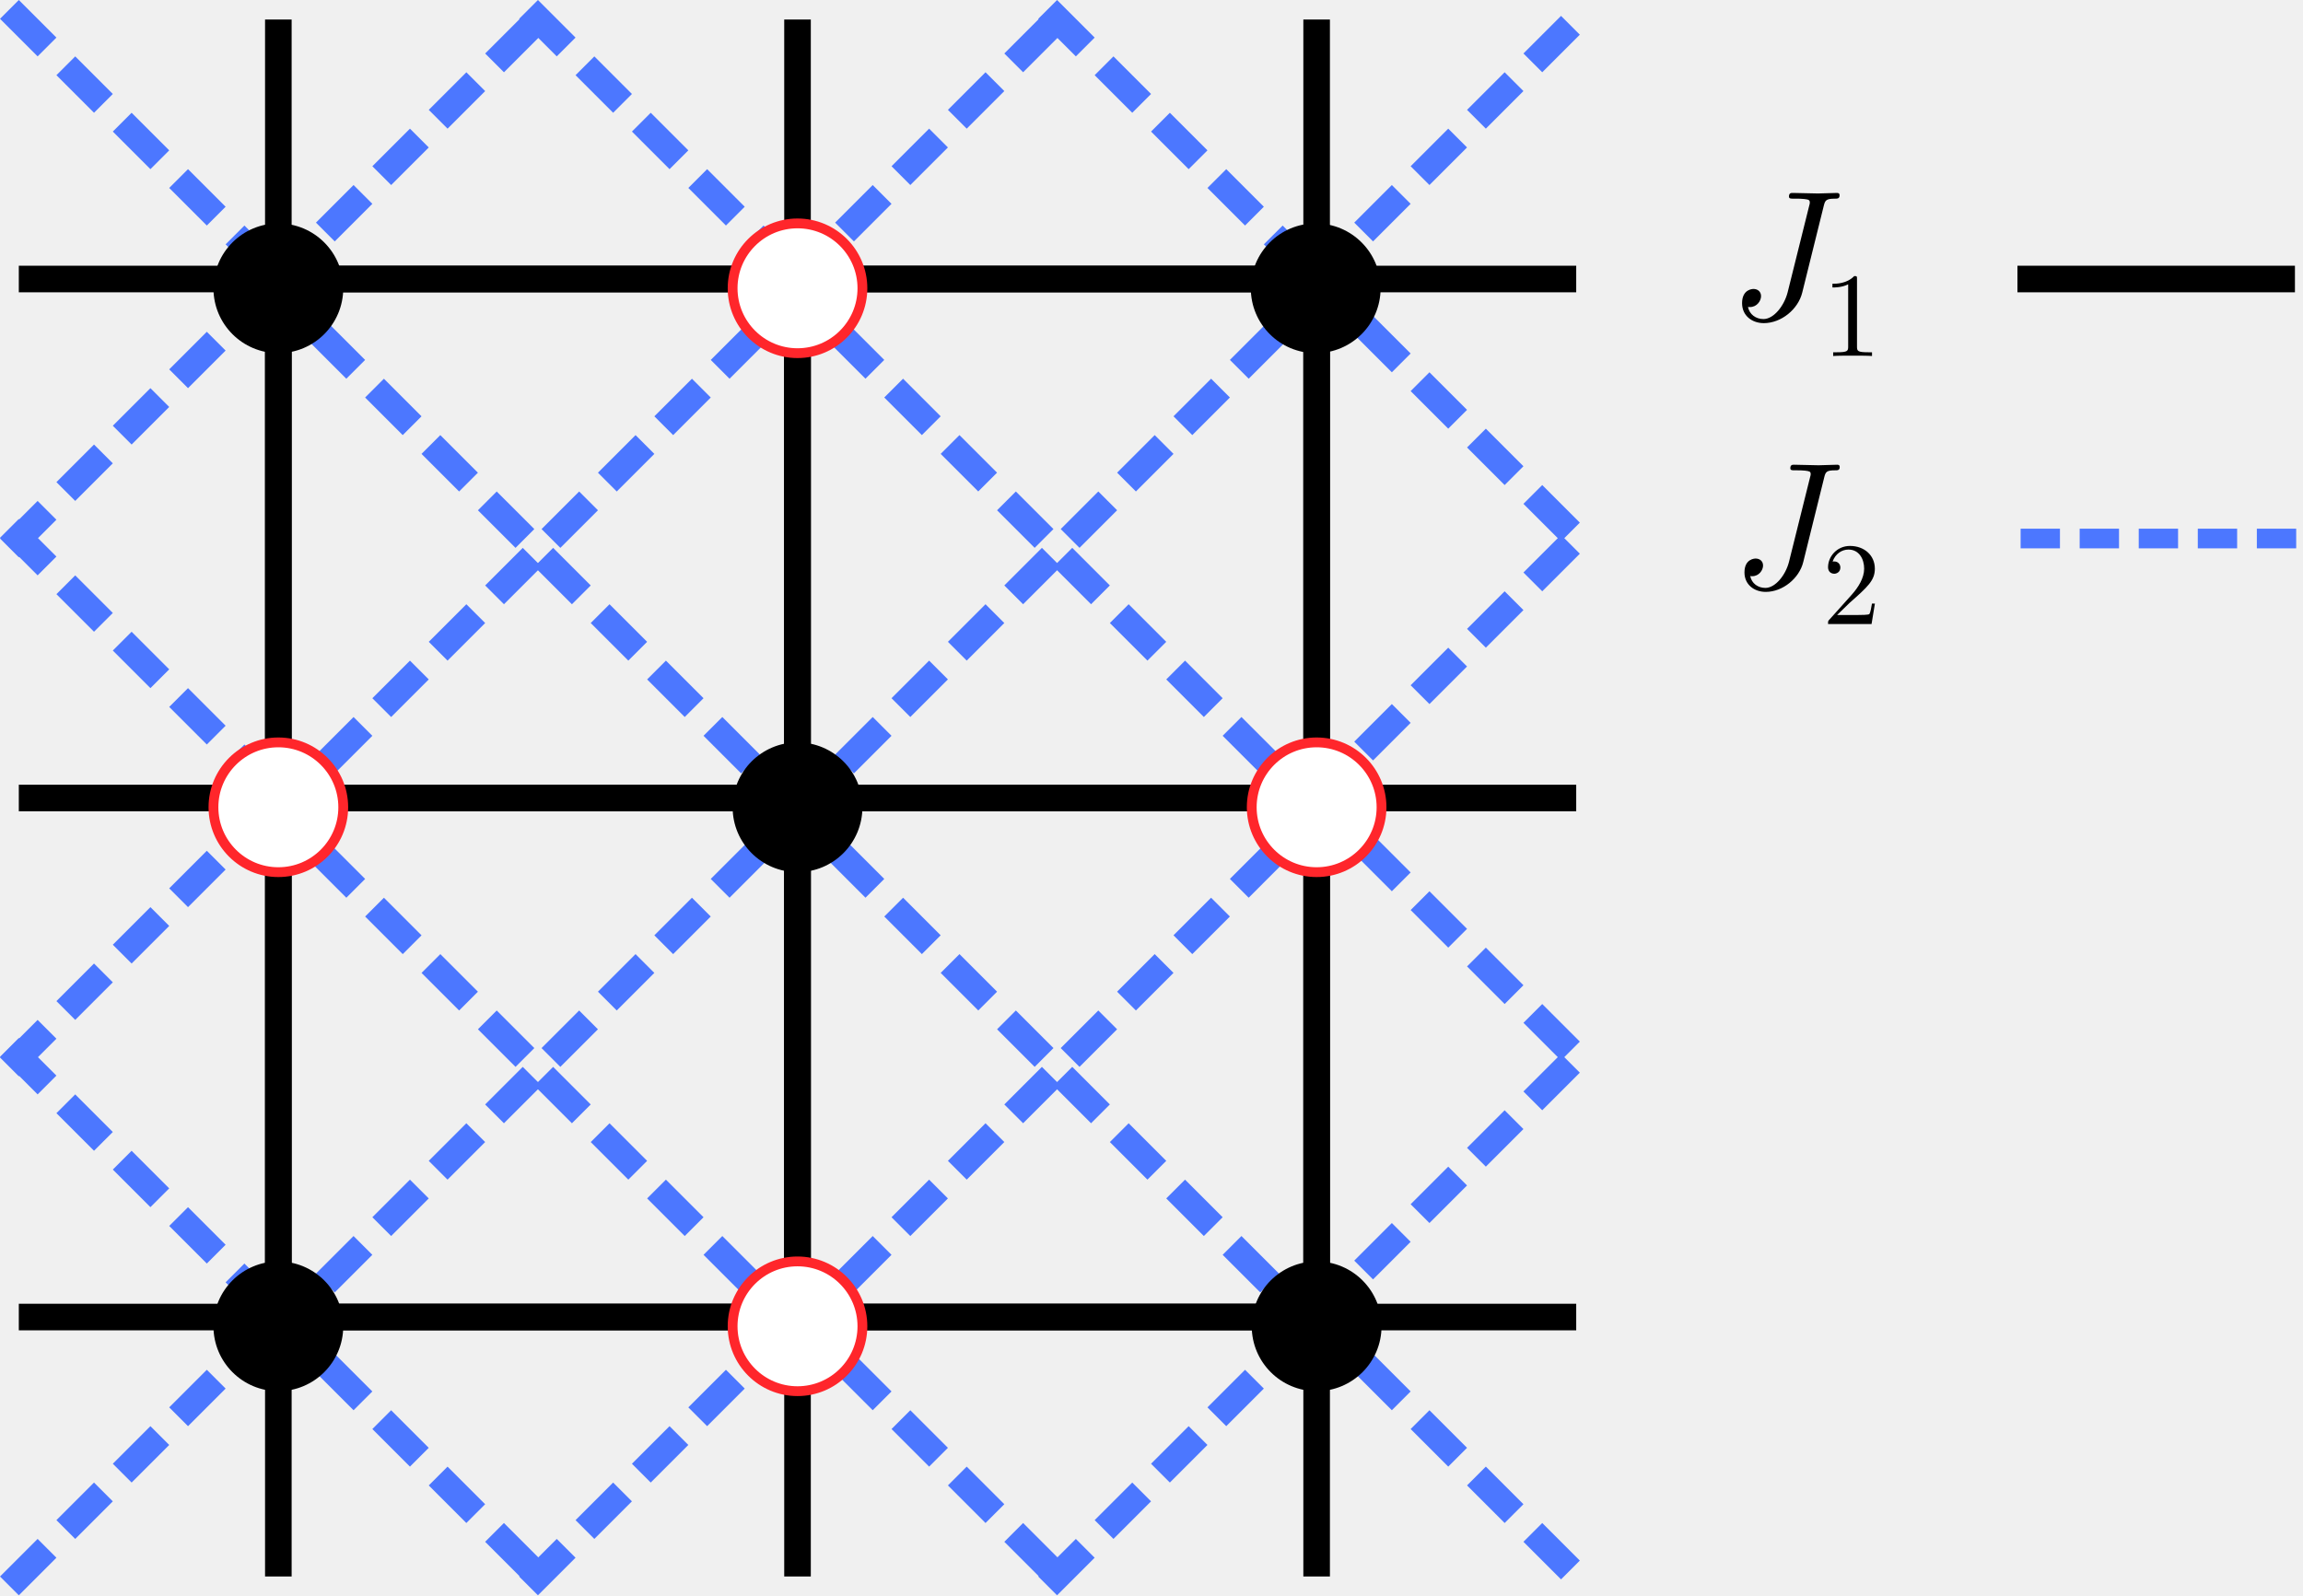
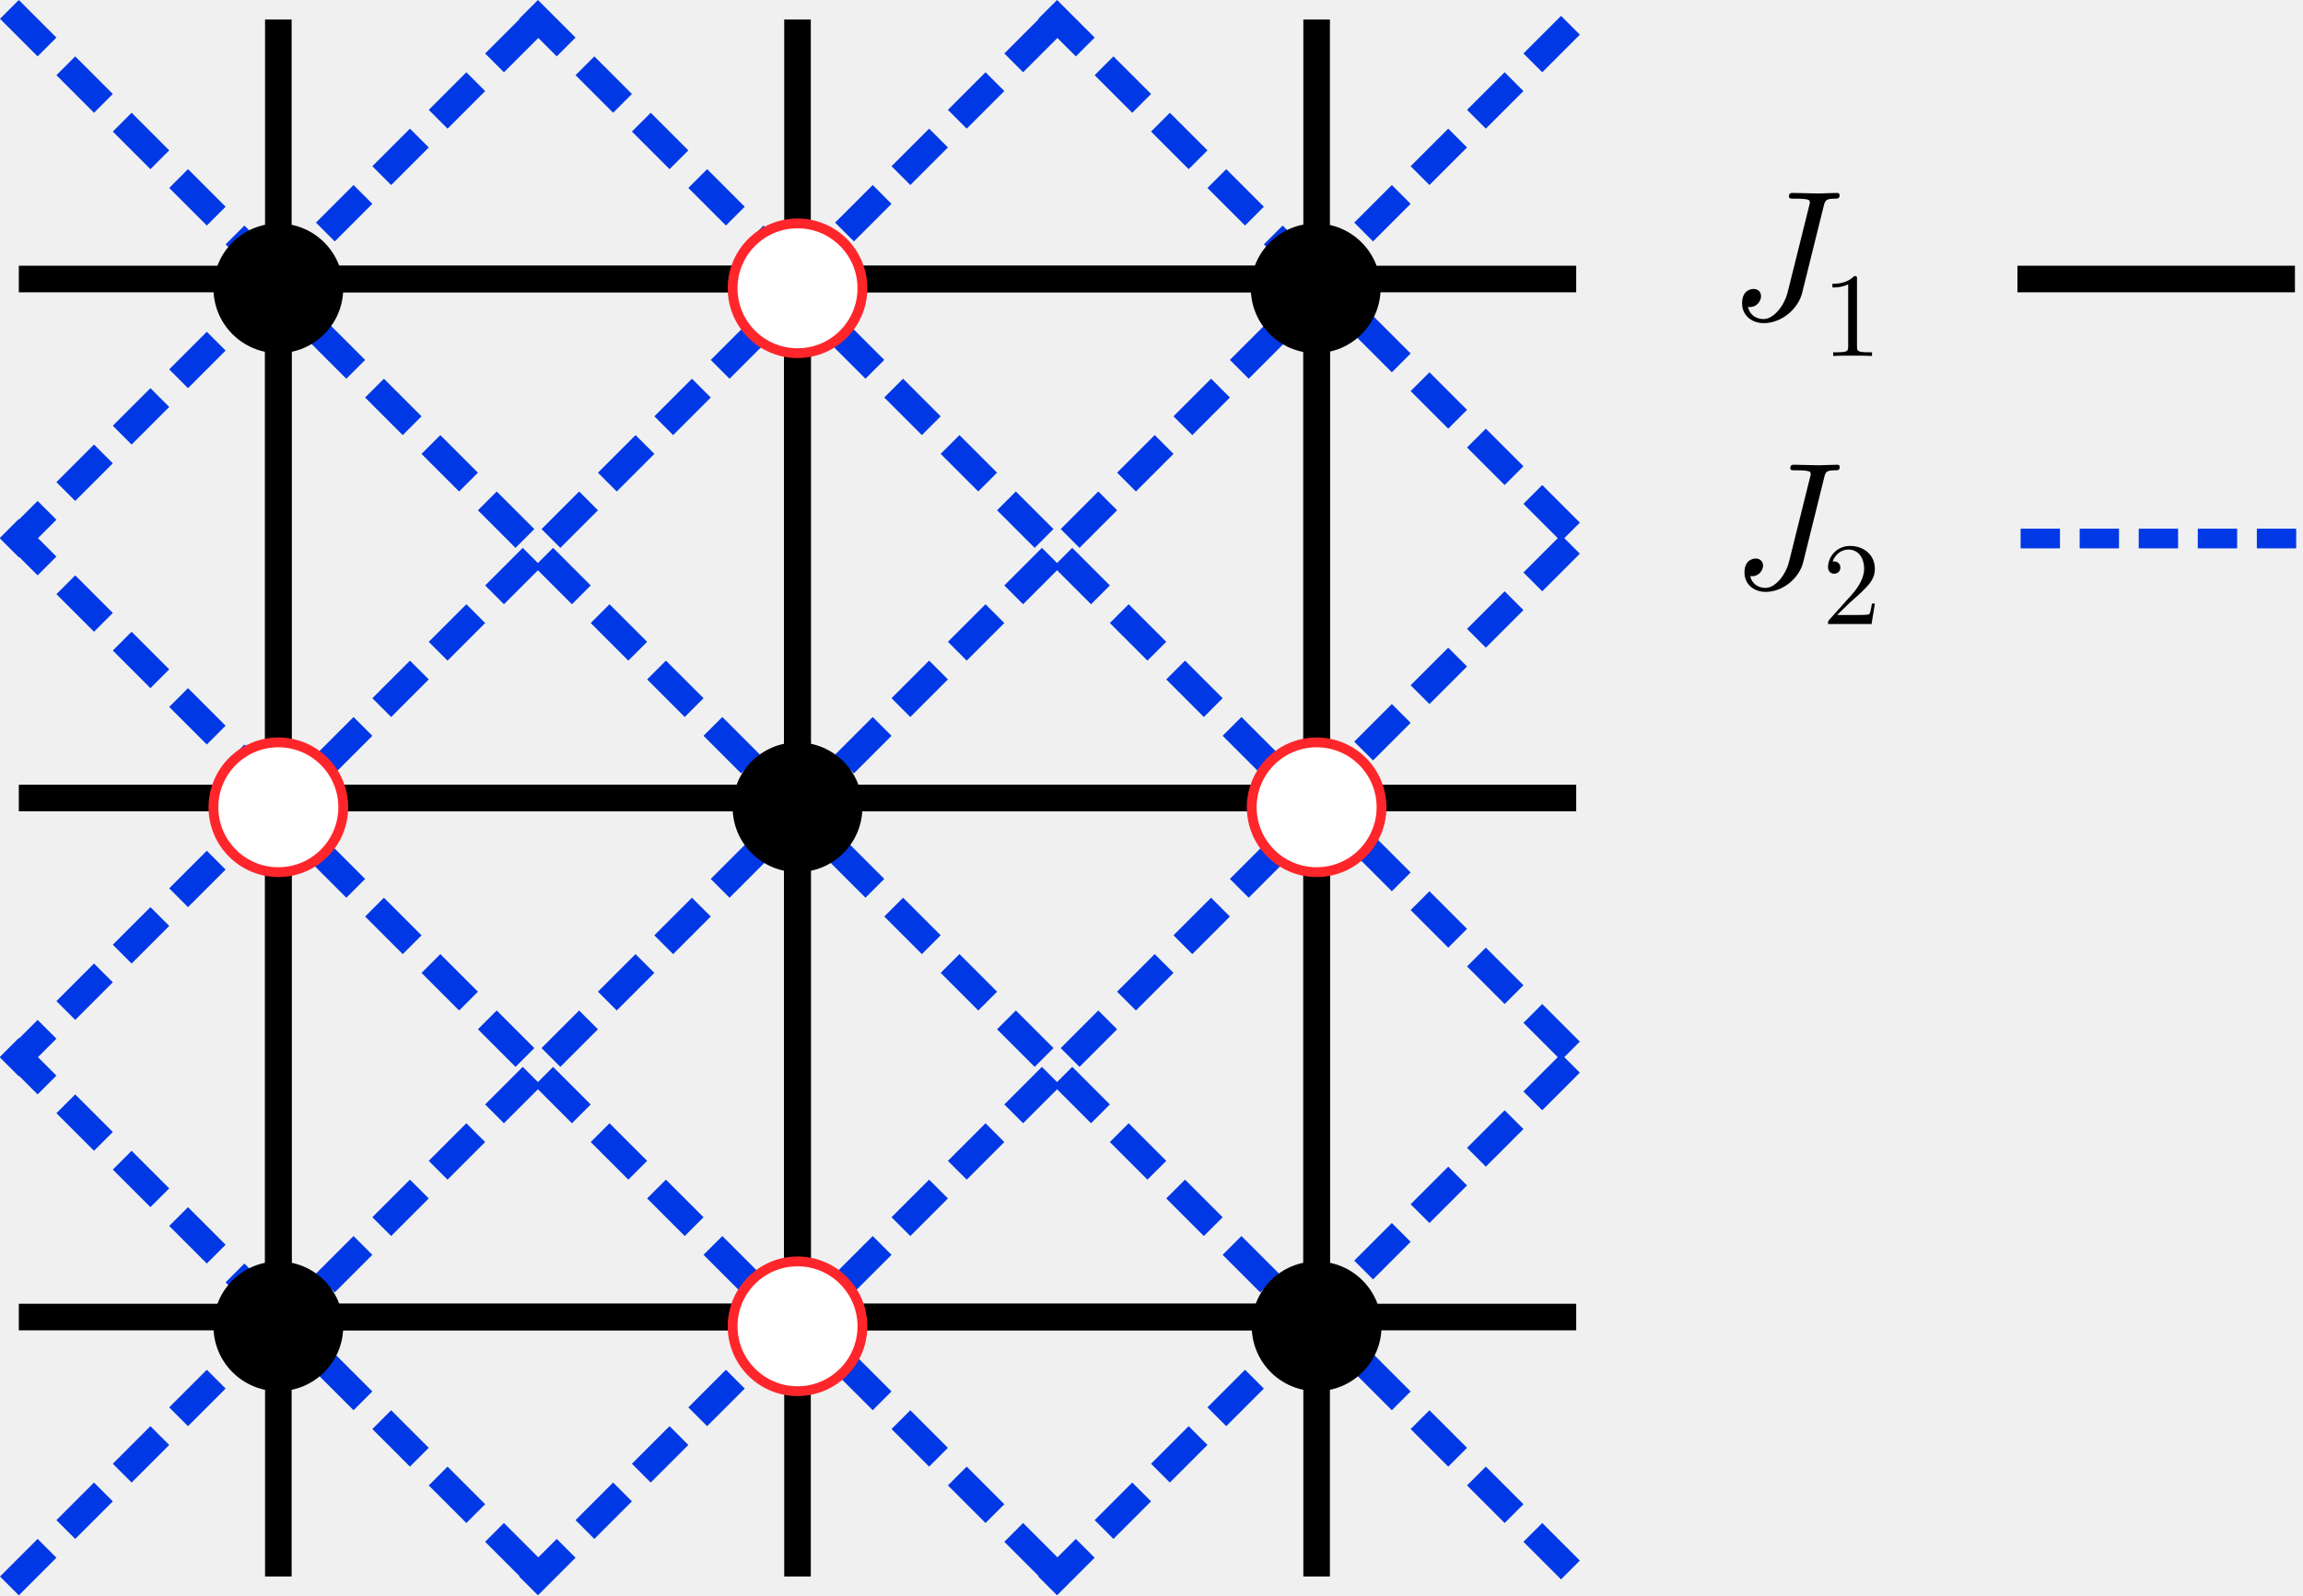
<svg xmlns="http://www.w3.org/2000/svg" width="46.95mm" height="32.531mm" viewBox="0 0 46.95 32.531" version="1.1" id="svg8">
  <defs id="defs2">
    <marker orient="auto" refY="0" refX="0" id="Arrow1Mend" style="overflow:visible">
      <path id="path4585" d="M 0,0 5,-5 -12.5,0 5,5 Z" style="fill:#ff0000;fill-opacity:1;fill-rule:evenodd;stroke:#ff0000;stroke-width:1pt;stroke-opacity:1" transform="matrix(-0.4,0,0,-0.4,-4,0)" />
    </marker>
    <marker orient="auto" refY="0" refX="0" id="Arrow2Lend" style="overflow:visible">
      <path id="path4597" style="fill:#000000;fill-opacity:1;fill-rule:evenodd;stroke:#000000;stroke-width:0.625;stroke-linejoin:round;stroke-opacity:1" d="M 8.719,4.034 -2.207,0.016 8.719,-4.002 c -1.745,2.372 -1.735,5.617 -6e-7,8.035 z" transform="matrix(-1.1,0,0,-1.1,-1.1,0)" />
    </marker>
    <marker orient="auto" refY="0" refX="0" id="Arrow1Mend-6" style="overflow:visible">
      <path id="path4585-2" d="M 0,0 5,-5 -12.5,0 5,5 Z" style="fill:#ff0000;fill-opacity:1;fill-rule:evenodd;stroke:#ff0000;stroke-width:1pt;stroke-opacity:1" transform="matrix(-0.4,0,0,-0.4,-4,0)" />
    </marker>
    <marker orient="auto" refY="0" refX="0" id="Arrow1Mend-1" style="overflow:visible">
      <path id="path4585-27" d="M 0,0 5,-5 -12.5,0 5,5 Z" style="fill:#ff0000;fill-opacity:1;fill-rule:evenodd;stroke:#ff0000;stroke-width:1pt;stroke-opacity:1" transform="matrix(-0.4,0,0,-0.4,-4,0)" />
    </marker>
    <marker orient="auto" refY="0" refX="0" id="Arrow1Mend-9" style="overflow:visible">
      <path id="path4585-3" d="M 0,0 5,-5 -12.5,0 5,5 Z" style="fill:#ff0000;fill-opacity:1;fill-rule:evenodd;stroke:#ff0000;stroke-width:1pt;stroke-opacity:1" transform="matrix(-0.4,0,0,-0.4,-4,0)" />
    </marker>
    <marker orient="auto" refY="0" refX="0" id="Arrow1Mend-0" style="overflow:visible">
      <path id="path4585-6" d="M 0,0 5,-5 -12.5,0 5,5 Z" style="fill:#ff0000;fill-opacity:1;fill-rule:evenodd;stroke:#ff0000;stroke-width:1pt;stroke-opacity:1" transform="matrix(-0.4,0,0,-0.4,-4,0)" />
    </marker>
    <marker orient="auto" refY="0" refX="0" id="Arrow1Mend-61" style="overflow:visible">
      <path id="path4585-8" d="M 0,0 5,-5 -12.5,0 5,5 Z" style="fill:#ff0000;fill-opacity:1;fill-rule:evenodd;stroke:#ff0000;stroke-width:1pt;stroke-opacity:1" transform="matrix(-0.4,0,0,-0.4,-4,0)" />
    </marker>
    <marker orient="auto" refY="0" refX="0" id="Arrow1Mend-61-7" style="overflow:visible">
      <path id="path4585-8-8" d="M 0,0 5,-5 -12.5,0 5,5 Z" style="fill:#ff0000;fill-opacity:1;fill-rule:evenodd;stroke:#ff0000;stroke-width:1pt;stroke-opacity:1" transform="matrix(-0.4,0,0,-0.4,-4,0)" />
    </marker>
    <marker orient="auto" refY="0" refX="0" id="Arrow1Mend-61-0" style="overflow:visible">
      <path id="path4585-8-3" d="M 0,0 5,-5 -12.5,0 5,5 Z" style="fill:#ff0000;fill-opacity:1;fill-rule:evenodd;stroke:#ff0000;stroke-width:1pt;stroke-opacity:1" transform="matrix(-0.4,0,0,-0.4,-4,0)" />
    </marker>
    <marker orient="auto" refY="0" refX="0" id="Arrow1Mend-61-06" style="overflow:visible">
      <path id="path4585-8-32" d="M 0,0 5,-5 -12.5,0 5,5 Z" style="fill:#ff0000;fill-opacity:1;fill-rule:evenodd;stroke:#ff0000;stroke-width:1pt;stroke-opacity:1" transform="matrix(-0.4,0,0,-0.4,-4,0)" />
    </marker>
    <marker orient="auto" refY="0" refX="0" id="Arrow1Mend-61-1" style="overflow:visible">
      <path id="path4585-8-5" d="M 0,0 5,-5 -12.5,0 5,5 Z" style="fill:#ff0000;fill-opacity:1;fill-rule:evenodd;stroke:#ff0000;stroke-width:1pt;stroke-opacity:1" transform="matrix(-0.4,0,0,-0.4,-4,0)" />
    </marker>
    <marker orient="auto" refY="0" refX="0" id="Arrow1Mend-61-76" style="overflow:visible">
      <path id="path4585-8-56" d="M 0,0 5,-5 -12.5,0 5,5 Z" style="fill:#ff0000;fill-opacity:1;fill-rule:evenodd;stroke:#ff0000;stroke-width:1pt;stroke-opacity:1" transform="matrix(-0.4,0,0,-0.4,-4,0)" />
    </marker>
    <marker orient="auto" refY="0" refX="0" id="Arrow1Mend-61-74" style="overflow:visible">
      <path id="path4585-8-52" d="M 0,0 5,-5 -12.5,0 5,5 Z" style="fill:#ff0000;fill-opacity:1;fill-rule:evenodd;stroke:#ff0000;stroke-width:1pt;stroke-opacity:1" transform="matrix(-0.4,0,0,-0.4,-4,0)" />
    </marker>
    <marker orient="auto" refY="0" refX="0" id="Arrow1Mend-61-4" style="overflow:visible">
      <path id="path4585-8-4" d="M 0,0 5,-5 -12.5,0 5,5 Z" style="fill:#ff0000;fill-opacity:1;fill-rule:evenodd;stroke:#ff0000;stroke-width:1pt;stroke-opacity:1" transform="matrix(-0.4,0,0,-0.4,-4,0)" />
    </marker>
    <marker orient="auto" refY="0" refX="0" id="Arrow1Mend-61-78" style="overflow:visible">
      <path id="path4585-8-6" d="M 0,0 5,-5 -12.5,0 5,5 Z" style="fill:#ff0000;fill-opacity:1;fill-rule:evenodd;stroke:#ff0000;stroke-width:1pt;stroke-opacity:1" transform="matrix(-0.4,0,0,-0.4,-4,0)" />
    </marker>
    <marker orient="auto" refY="0" refX="0" id="Arrow1Mend-61-43" style="overflow:visible">
      <path id="path4585-8-1" d="M 0,0 5,-5 -12.5,0 5,5 Z" style="fill:#ff0000;fill-opacity:1;fill-rule:evenodd;stroke:#ff0000;stroke-width:1pt;stroke-opacity:1" transform="matrix(-0.4,0,0,-0.4,-4,0)" />
    </marker>
    <marker orient="auto" refY="0" refX="0" id="Arrow1Mend-61-068" style="overflow:visible">
      <path id="path4585-8-9" d="M 0,0 5,-5 -12.5,0 5,5 Z" style="fill:#ff0000;fill-opacity:1;fill-rule:evenodd;stroke:#ff0000;stroke-width:1pt;stroke-opacity:1" transform="matrix(-0.4,0,0,-0.4,-4,0)" />
    </marker>
    <marker orient="auto" refY="0" refX="0" id="Arrow1Mend-61-49" style="overflow:visible">
      <path id="path4585-8-50" d="M 0,0 5,-5 -12.5,0 5,5 Z" style="fill:#ff0000;fill-opacity:1;fill-rule:evenodd;stroke:#ff0000;stroke-width:1pt;stroke-opacity:1" transform="matrix(-0.4,0,0,-0.4,-4,0)" />
    </marker>
    <marker orient="auto" refY="0" refX="0" id="Arrow1Mend-61-72" style="overflow:visible">
      <path id="path4585-8-7" d="M 0,0 5,-5 -12.5,0 5,5 Z" style="fill:#ff0000;fill-opacity:1;fill-rule:evenodd;stroke:#ff0000;stroke-width:1pt;stroke-opacity:1" transform="matrix(-0.4,0,0,-0.4,-4,0)" />
    </marker>
    <marker orient="auto" refY="0" refX="0" id="Arrow1Mend-06" style="overflow:visible">
      <path id="path4585-1" d="M 0,0 5,-5 -12.5,0 5,5 Z" style="fill:#ff0000;fill-opacity:1;fill-rule:evenodd;stroke:#ff0000;stroke-width:1pt;stroke-opacity:1" transform="matrix(-0.4,0,0,-0.4,-4,0)" />
    </marker>
    <marker orient="auto" refY="0" refX="0" id="Arrow1Mend-94" style="overflow:visible">
      <path id="path4585-9" d="M 0,0 5,-5 -12.5,0 5,5 Z" style="fill:#ff0000;fill-opacity:1;fill-rule:evenodd;stroke:#ff0000;stroke-width:1pt;stroke-opacity:1" transform="matrix(-0.4,0,0,-0.4,-4,0)" />
    </marker>
    <marker orient="auto" refY="0" refX="0" id="Arrow1Mend-91" style="overflow:visible">
      <path id="path4585-7" d="M 0,0 5,-5 -12.5,0 5,5 Z" style="fill:#ff0000;fill-opacity:1;fill-rule:evenodd;stroke:#ff0000;stroke-width:1pt;stroke-opacity:1" transform="matrix(-0.4,0,0,-0.4,-4,0)" />
    </marker>
    <marker orient="auto" refY="0" refX="0" id="Arrow1Mend-11" style="overflow:visible">
      <path id="path4585-5" d="M 0,0 5,-5 -12.5,0 5,5 Z" style="fill:#ff0000;fill-opacity:1;fill-rule:evenodd;stroke:#ff0000;stroke-width:1pt;stroke-opacity:1" transform="matrix(-0.4,0,0,-0.4,-4,0)" />
    </marker>
    <marker orient="auto" refY="0" refX="0" id="Arrow1Mend-7" style="overflow:visible">
      <path id="path4585-76" d="M 0,0 5,-5 -12.5,0 5,5 Z" style="fill:#ff0000;fill-opacity:1;fill-rule:evenodd;stroke:#ff0000;stroke-width:1pt;stroke-opacity:1" transform="matrix(-0.4,0,0,-0.4,-4,0)" />
    </marker>
    <marker orient="auto" refY="0" refX="0" id="Arrow1Mend-65" style="overflow:visible">
      <path id="path4585-63" d="M 0,0 5,-5 -12.5,0 5,5 Z" style="fill:#ff0000;fill-opacity:1;fill-rule:evenodd;stroke:#ff0000;stroke-width:1pt;stroke-opacity:1" transform="matrix(-0.4,0,0,-0.4,-4,0)" />
    </marker>
    <marker orient="auto" refY="0" refX="0" id="Arrow1Mend-8" style="overflow:visible">
      <path id="path4585-12" d="M 0,0 5,-5 -12.5,0 5,5 Z" style="fill:#ff0000;fill-opacity:1;fill-rule:evenodd;stroke:#ff0000;stroke-width:1pt;stroke-opacity:1" transform="matrix(-0.4,0,0,-0.4,-4,0)" />
    </marker>
    <marker orient="auto" refY="0" refX="0" id="Arrow1Mend-90" style="overflow:visible">
      <path id="path4585-88" d="M 0,0 5,-5 -12.5,0 5,5 Z" style="fill:#ff0000;fill-opacity:1;fill-rule:evenodd;stroke:#ff0000;stroke-width:1pt;stroke-opacity:1" transform="matrix(-0.4,0,0,-0.4,-4,0)" />
    </marker>
    <marker orient="auto" refY="0" refX="0" id="Arrow1Mend-96" style="overflow:visible">
      <path id="path4585-38" d="M 0,0 5,-5 -12.5,0 5,5 Z" style="fill:#ff0000;fill-opacity:1;fill-rule:evenodd;stroke:#ff0000;stroke-width:1pt;stroke-opacity:1" transform="matrix(-0.4,0,0,-0.4,-4,0)" />
    </marker>
    <marker orient="auto" refY="0" refX="0" id="Arrow1Mend-115" style="overflow:visible">
      <path id="path4585-98" d="M 0,0 5,-5 -12.5,0 5,5 Z" style="fill:#ff0000;fill-opacity:1;fill-rule:evenodd;stroke:#ff0000;stroke-width:1pt;stroke-opacity:1" transform="matrix(-0.4,0,0,-0.4,-4,0)" />
    </marker>
    <marker orient="auto" refY="0" refX="0" id="Arrow1Mend-81" style="overflow:visible">
      <path id="path4585-0" d="M 0,0 5,-5 -12.5,0 5,5 Z" style="fill:#ff0000;fill-opacity:1;fill-rule:evenodd;stroke:#ff0000;stroke-width:1pt;stroke-opacity:1" transform="matrix(-0.4,0,0,-0.4,-4,0)" />
    </marker>
    <marker orient="auto" refY="0" refX="0" id="Arrow1Mend-04" style="overflow:visible">
      <path id="path4585-4" d="M 0,0 5,-5 -12.5,0 5,5 Z" style="fill:#ff0000;fill-opacity:1;fill-rule:evenodd;stroke:#ff0000;stroke-width:1pt;stroke-opacity:1" transform="matrix(-0.4,0,0,-0.4,-4,0)" />
    </marker>
    <marker orient="auto" refY="0" refX="0" id="Arrow1Mend-76" style="overflow:visible">
      <path id="path4585-31" d="M 0,0 5,-5 -12.5,0 5,5 Z" style="fill:#ff0000;fill-opacity:1;fill-rule:evenodd;stroke:#ff0000;stroke-width:1pt;stroke-opacity:1" transform="matrix(-0.4,0,0,-0.4,-4,0)" />
    </marker>
    <marker orient="auto" refY="0" refX="0" id="Arrow1Mend-962" style="overflow:visible">
      <path id="path4585-17" d="M 0,0 5,-5 -12.5,0 5,5 Z" style="fill:#ff0000;fill-opacity:1;fill-rule:evenodd;stroke:#ff0000;stroke-width:1pt;stroke-opacity:1" transform="matrix(-0.4,0,0,-0.4,-4,0)" />
    </marker>
    <marker orient="auto" refY="0" refX="0" id="Arrow1Mend-5" style="overflow:visible">
      <path id="path4585-74" d="M 0,0 5,-5 -12.5,0 5,5 Z" style="fill:#ff0000;fill-opacity:1;fill-rule:evenodd;stroke:#ff0000;stroke-width:1pt;stroke-opacity:1" transform="matrix(-0.4,0,0,-0.4,-4,0)" />
    </marker>
    <marker orient="auto" refY="0" refX="0" id="Arrow1Mend-85" style="overflow:visible">
      <path id="path4585-97" d="M 0,0 5,-5 -12.5,0 5,5 Z" style="fill:#ff0000;fill-opacity:1;fill-rule:evenodd;stroke:#ff0000;stroke-width:1pt;stroke-opacity:1" transform="matrix(-0.4,0,0,-0.4,-4,0)" />
    </marker>
    <marker orient="auto" refY="0" refX="0" id="Arrow1Mend-88" style="overflow:visible">
      <path id="path4585-318" d="M 0,0 5,-5 -12.5,0 5,5 Z" style="fill:#ff0000;fill-opacity:1;fill-rule:evenodd;stroke:#ff0000;stroke-width:1pt;stroke-opacity:1" transform="matrix(-0.4,0,0,-0.4,-4,0)" />
    </marker>
    <marker orient="auto" refY="0" refX="0" id="Arrow1Mend-4" style="overflow:visible">
      <path id="path4585-33" d="M 0,0 5,-5 -12.5,0 5,5 Z" style="fill:#ff0000;fill-opacity:1;fill-rule:evenodd;stroke:#ff0000;stroke-width:1pt;stroke-opacity:1" transform="matrix(-0.4,0,0,-0.4,-4,0)" />
    </marker>
    <marker orient="auto" refY="0" refX="0" id="Arrow1Mend-60" style="overflow:visible">
      <path id="path4585-48" d="M 0,0 5,-5 -12.5,0 5,5 Z" style="fill:#ff0000;fill-opacity:1;fill-rule:evenodd;stroke:#ff0000;stroke-width:1pt;stroke-opacity:1" transform="matrix(-0.4,0,0,-0.4,-4,0)" />
    </marker>
  </defs>
  <g id="layer1" transform="translate(-67.0855,-102.1332)">
    <text xml:space="preserve" style="font-style:normal;font-variant:normal;font-weight:normal;font-stretch:normal;font-size:3.175px;line-height:1.25;font-family:'Latin Modern Roman';-inkscape-font-specification:'Latin Modern Roman, ';fill:none;fill-opacity:1;stroke:#000000;stroke-width:0.542;stroke-miterlimit:4;stroke-dasharray:none;stroke-dashoffset:0;stroke-opacity:1" x="85.99" y="123.698" id="text14000">
      <tspan id="tspan13998" x="85.99" y="126.654" style="stroke:#000000;stroke-width:0.542;stroke-opacity:1" />
    </text>
    <g id="g15139">
      <rect y="107.823" x="72.76" height="10.583" width="10.583" id="rect4520" style="fill:none;fill-opacity:1;stroke:#000000;stroke-width:0.542;stroke-miterlimit:4;stroke-dasharray:none;stroke-dashoffset:0;stroke-opacity:1" />
      <path id="path4522" d="m 67.469,107.823 c 31.75,0 31.75,0 31.75,0" style="fill:none;fill-opacity:1;stroke:#000000;stroke-width:0.542;stroke-miterlimit:4;stroke-dasharray:none;stroke-dashoffset:0;stroke-opacity:1" />
      <rect y="107.823" x="83.344" height="10.583" width="10.583" id="rect4520-9" style="fill:none;fill-opacity:1;stroke:#000000;stroke-width:0.542;stroke-miterlimit:4;stroke-dasharray:none;stroke-dashoffset:0;stroke-opacity:1" />
      <rect y="118.406" x="72.76" height="10.583" width="10.583" id="rect4520-7" style="fill:none;fill-opacity:1;stroke:#000000;stroke-width:0.542;stroke-miterlimit:4;stroke-dasharray:none;stroke-dashoffset:0;stroke-opacity:1" />
      <rect y="118.406" x="83.344" height="10.583" width="10.583" id="rect4520-5" style="fill:none;fill-opacity:1;stroke:#000000;stroke-width:0.542;stroke-miterlimit:4;stroke-dasharray:none;stroke-dashoffset:0;stroke-opacity:1" />
      <path id="path4522-3" d="m 67.469,118.406 c 31.75,0 31.75,0 31.75,0" style="fill:none;fill-opacity:1;stroke:#000000;stroke-width:0.542;stroke-miterlimit:4;stroke-dasharray:none;stroke-dashoffset:0;stroke-opacity:1" />
      <path id="path4522-6" d="m 67.469,128.99 c 31.75,0 31.75,0 31.75,0" style="fill:none;fill-opacity:1;stroke:#000000;stroke-width:0.542;stroke-miterlimit:4;stroke-dasharray:none;stroke-dashoffset:0;stroke-opacity:1" />
      <path id="path4522-1" d="m 72.76,102.531 c 0,31.75 0,31.75 0,31.75" style="fill:none;fill-opacity:1;stroke:#000000;stroke-width:0.542;stroke-miterlimit:4;stroke-dasharray:none;stroke-dashoffset:0;stroke-opacity:1" />
      <path id="path4522-1-2" d="m 83.344,102.531 c 0,31.75 0,31.75 0,31.75" style="fill:none;fill-opacity:1;stroke:#000000;stroke-width:0.542;stroke-miterlimit:4;stroke-dasharray:none;stroke-dashoffset:0;stroke-opacity:1" />
      <path id="path4522-1-9" d="m 93.927,102.531 c 0,31.75 0,31.75 0,31.75" style="fill:none;fill-opacity:1;stroke:#000000;stroke-width:0.542;stroke-miterlimit:4;stroke-dasharray:none;stroke-dashoffset:0;stroke-opacity:1" />
      <g transform="translate(29.10417,9.78958)" id="g15112">
-         <g id="g1472">
-           <path id="path15397-75-8" d="M 64.823,119.465 54.24,108.881" style="fill:none;fill-opacity:1;stroke:#4c77ff;stroke-width:0.542;stroke-linecap:square;stroke-miterlimit:4;stroke-dasharray:0.542, 1.084;stroke-dashoffset:0;stroke-opacity:1;paint-order:fill markers stroke" />
-           <path d="m 75.484,96.323 c 0,-0.034 -0.023,-0.045 -0.053,-0.045 -0.124,0 -0.26,0.011 -0.388,0.011 -0.169,0 -0.346,-0.011 -0.512,-0.011 -0.034,0 -0.079,0 -0.079,0.072 0,0.045 0.034,0.045 0.094,0.045 h 0.045 c 0.064,0 0.105,0 0.173,0.007 0.083,0.011 0.113,0.015 0.113,0.072 0,0.015 0,0.023 -0.015,0.075 l -0.437,1.755 c -0.072,0.282 -0.286,0.546 -0.493,0.546 -0.154,0 -0.286,-0.094 -0.316,-0.249 0.007,0.004 0.015,0.004 0.041,0.004 0.143,0 0.226,-0.128 0.226,-0.222 0,-0.098 -0.075,-0.147 -0.154,-0.147 -0.011,0 -0.233,0 -0.233,0.29 0,0.256 0.203,0.407 0.444,0.407 0.354,0 0.7,-0.282 0.783,-0.625 l 0.441,-1.777 c 0.026,-0.105 0.053,-0.136 0.222,-0.136 0.056,0 0.098,0 0.098,-0.072 z" style="font-style:italic;font-variant:normal;font-weight:normal;font-stretch:normal;font-size:3.766px;line-height:1.25;font-family:'Latin Modern Roman';-inkscape-font-specification:'Latin Modern Roman, Italic';baseline-shift:baseline;fill:#000000;fill-opacity:1;stroke:none;stroke-width:0.189;stroke-miterlimit:4;stroke-dasharray:none;stroke-dashoffset:0;stroke-opacity:1" id="path14125" />
-           <path d="m 76.145,99.603 v -0.076 h -0.078 c -0.22,0 -0.228,-0.027 -0.228,-0.117 v -1.373 c 0,-0.059 0,-0.064 -0.056,-0.064 -0.152,0.157 -0.367,0.157 -0.445,0.157 v 0.076 c 0.049,0 0.193,0 0.321,-0.064 v 1.268 c 0,0.088 -0.007,0.117 -0.228,0.117 h -0.078 v 0.076 c 0.086,-0.007 0.299,-0.007 0.397,-0.007 0.098,0 0.311,0 0.397,0.007 z" style="font-style:normal;font-variant:normal;font-weight:normal;font-stretch:normal;font-size:2.448px;line-height:1.25;font-family:'Latin Modern Roman';-inkscape-font-specification:'Latin Modern Roman, ';baseline-shift:sub;fill:#000000;fill-opacity:1;stroke:none;stroke-width:0.189;stroke-miterlimit:4;stroke-dasharray:none;stroke-dashoffset:0;stroke-opacity:1" id="path14127" />
-           <path id="path4522-1-2-4" d="m 79.11,98.033 c 5.657,0 5.657,0 5.657,0" style="fill:none;fill-opacity:1;stroke:#000000;stroke-width:0.542;stroke-miterlimit:4;stroke-dasharray:none;stroke-dashoffset:0;stroke-opacity:1" />
-           <path id="path15397" d="M 54.24,108.881 64.823,98.298" style="fill:none;fill-opacity:1;stroke:#4c77ff;stroke-width:0.542;stroke-linecap:square;stroke-miterlimit:4;stroke-dasharray:0.542, 1.084;stroke-dashoffset:0;stroke-opacity:1;paint-order:fill markers stroke" />
-           <path id="path15397-9" d="M 54.24,119.465 64.823,108.881" style="fill:none;fill-opacity:1;stroke:#4c77ff;stroke-width:0.542;stroke-linecap:square;stroke-miterlimit:4;stroke-dasharray:0.542, 1.084;stroke-dashoffset:0;stroke-opacity:1;paint-order:fill markers stroke" />
-           <path id="path15397-2" d="M 43.656,119.465 54.24,108.881" style="fill:none;fill-opacity:1;stroke:#4c77ff;stroke-width:0.542;stroke-linecap:square;stroke-miterlimit:4;stroke-dasharray:0.542, 1.084;stroke-dashoffset:0;stroke-opacity:1;paint-order:fill markers stroke" />
-           <path id="path15397-24" d="M 43.656,108.881 54.24,98.298" style="fill:none;fill-opacity:1;stroke:#4c77ff;stroke-width:0.542;stroke-linecap:square;stroke-miterlimit:4;stroke-dasharray:0.542, 1.084;stroke-dashoffset:0;stroke-opacity:1;paint-order:fill markers stroke" />
-           <path id="path15397-7" d="M 64.823,108.881 54.24,98.298" style="fill:none;fill-opacity:1;stroke:#4c77ff;stroke-width:0.542;stroke-linecap:square;stroke-miterlimit:4;stroke-dasharray:0.542, 1.084;stroke-dashoffset:0;stroke-opacity:1;paint-order:fill markers stroke" />
-           <path id="path15397-75" d="M 54.24,108.881 43.656,98.298" style="fill:none;fill-opacity:1;stroke:#4c77ff;stroke-width:0.542;stroke-linecap:square;stroke-miterlimit:4;stroke-dasharray:0.542, 1.084;stroke-dashoffset:0;stroke-opacity:1;paint-order:fill markers stroke" />
-           <path id="path15397-75-4" d="M 54.24,119.465 43.656,108.881" style="fill:none;fill-opacity:1;stroke:#4c77ff;stroke-width:0.542;stroke-linecap:square;stroke-miterlimit:4;stroke-dasharray:0.542, 1.084;stroke-dashoffset:0;stroke-opacity:1;paint-order:fill markers stroke" />
-           <path id="path15397-24-62" d="M 64.823,98.033 70.129,92.727" style="fill:none;fill-opacity:1;stroke:#4c77ff;stroke-width:0.542;stroke-linecap:square;stroke-miterlimit:4;stroke-dasharray:0.542, 1.084;stroke-dashoffset:0;stroke-opacity:1;paint-order:fill markers stroke" />
-           <path id="path15397-24-62-8" d="m 64.823,108.617 5.306,-5.306" style="fill:none;fill-opacity:1;stroke:#4c77ff;stroke-width:0.542;stroke-linecap:square;stroke-miterlimit:4;stroke-dasharray:0.542, 1.084;stroke-dashoffset:0;stroke-opacity:1;paint-order:fill markers stroke" />
-           <path id="path15397-24-62-4" d="m 64.823,119.2 5.306,-5.306" style="fill:none;fill-opacity:1;stroke:#4c77ff;stroke-width:0.542;stroke-linecap:square;stroke-miterlimit:4;stroke-dasharray:0.542, 1.084;stroke-dashoffset:0;stroke-opacity:1;paint-order:fill markers stroke" />
-           <path id="path15397-24-62-7" d="m 59.531,124.492 5.306,-5.306" style="fill:none;fill-opacity:1;stroke:#4c77ff;stroke-width:0.542;stroke-linecap:square;stroke-miterlimit:4;stroke-dasharray:0.542, 1.084;stroke-dashoffset:0;stroke-opacity:1;paint-order:fill markers stroke" />
-           <path id="path15397-24-62-2" d="m 48.948,124.492 5.306,-5.306" style="fill:none;fill-opacity:1;stroke:#4c77ff;stroke-width:0.542;stroke-linecap:square;stroke-miterlimit:4;stroke-dasharray:0.542, 1.084;stroke-dashoffset:0;stroke-opacity:1;paint-order:fill markers stroke" />
-           <path id="path15397-24-62-40" d="m 38.365,124.492 5.306,-5.306" style="fill:none;fill-opacity:1;stroke:#4c77ff;stroke-width:0.542;stroke-linecap:square;stroke-miterlimit:4;stroke-dasharray:0.542, 1.084;stroke-dashoffset:0;stroke-opacity:1;paint-order:fill markers stroke" />
-           <path id="path15397-24-62-6" d="m 38.365,113.908 5.306,-5.306" style="fill:none;fill-opacity:1;stroke:#4c77ff;stroke-width:0.542;stroke-linecap:square;stroke-miterlimit:4;stroke-dasharray:0.542, 1.084;stroke-dashoffset:0;stroke-opacity:1;paint-order:fill markers stroke" />
-           <path id="path15397-24-62-29" d="M 38.365,103.325 43.671,98.019" style="fill:none;fill-opacity:1;stroke:#4c77ff;stroke-width:0.542;stroke-linecap:square;stroke-miterlimit:4;stroke-dasharray:0.542, 1.084;stroke-dashoffset:0;stroke-opacity:1;paint-order:fill markers stroke" />
-           <path id="path15397-24-62-9" d="M 54.24,98.033 59.546,92.727" style="fill:none;fill-opacity:1;stroke:#4c77ff;stroke-width:0.542;stroke-linecap:square;stroke-miterlimit:4;stroke-dasharray:0.542, 1.084;stroke-dashoffset:0;stroke-opacity:1;paint-order:fill markers stroke" />
-           <path id="path15397-24-62-0" d="M 43.656,98.033 48.963,92.727" style="fill:none;fill-opacity:1;stroke:#4c77ff;stroke-width:0.542;stroke-linecap:square;stroke-miterlimit:4;stroke-dasharray:0.542, 1.084;stroke-dashoffset:0;stroke-opacity:1;paint-order:fill markers stroke" />
-           <path id="path15397-24-62-81" d="m 38.365,92.727 5.306,5.306" style="fill:none;fill-opacity:1;stroke:#4c77ff;stroke-width:0.542;stroke-linecap:square;stroke-miterlimit:4;stroke-dasharray:0.542, 1.084;stroke-dashoffset:0;stroke-opacity:1;paint-order:fill markers stroke" />
-           <path id="path15397-24-62-81-3" d="m 38.365,103.31 5.306,5.306" style="fill:none;fill-opacity:1;stroke:#4c77ff;stroke-width:0.542;stroke-linecap:square;stroke-miterlimit:4;stroke-dasharray:0.542, 1.084;stroke-dashoffset:0;stroke-opacity:1;paint-order:fill markers stroke" />
-           <path id="path15397-24-62-81-1" d="m 64.823,98.019 5.306,5.306" style="fill:none;fill-opacity:1;stroke:#4c77ff;stroke-width:0.542;stroke-linecap:square;stroke-miterlimit:4;stroke-dasharray:0.542, 1.084;stroke-dashoffset:0;stroke-opacity:1;paint-order:fill markers stroke" />
-           <path id="path15397-24-62-81-10" d="m 59.531,92.727 5.306,5.306" style="fill:none;fill-opacity:1;stroke:#4c77ff;stroke-width:0.542;stroke-linecap:square;stroke-miterlimit:4;stroke-dasharray:0.542, 1.084;stroke-dashoffset:0;stroke-opacity:1;paint-order:fill markers stroke" />
-           <path id="path15397-24-62-81-34" d="m 48.948,92.727 5.306,5.306" style="fill:none;fill-opacity:1;stroke:#4c77ff;stroke-width:0.542;stroke-linecap:square;stroke-miterlimit:4;stroke-dasharray:0.542, 1.084;stroke-dashoffset:0;stroke-opacity:1;paint-order:fill markers stroke" />
-           <path id="path15397-24-62-81-0" d="m 64.823,108.602 5.306,5.306" style="fill:none;fill-opacity:1;stroke:#4c77ff;stroke-width:0.542;stroke-linecap:square;stroke-miterlimit:4;stroke-dasharray:0.542, 1.084;stroke-dashoffset:0;stroke-opacity:1;paint-order:fill markers stroke" />
-           <path id="path15397-24-62-81-39" d="m 64.823,119.185 5.306,5.306" style="fill:none;fill-opacity:1;stroke:#4c77ff;stroke-width:0.542;stroke-linecap:square;stroke-miterlimit:4;stroke-dasharray:0.542, 1.084;stroke-dashoffset:0;stroke-opacity:1;paint-order:fill markers stroke" />
-           <path id="path15397-24-62-81-19" d="m 54.24,119.185 5.306,5.306" style="fill:none;fill-opacity:1;stroke:#4c77ff;stroke-width:0.542;stroke-linecap:square;stroke-miterlimit:4;stroke-dasharray:0.542, 1.084;stroke-dashoffset:0;stroke-opacity:1;paint-order:fill markers stroke" />
-           <path id="path15397-24-62-81-6" d="m 43.656,119.185 5.306,5.306" style="fill:none;fill-opacity:1;stroke:#4c77ff;stroke-width:0.542;stroke-linecap:square;stroke-miterlimit:4;stroke-dasharray:0.542, 1.084;stroke-dashoffset:0;stroke-opacity:1;paint-order:fill markers stroke" />
-           <path id="path15397-24-62-81-9" d="m 38.365,113.894 5.306,5.306" style="fill:none;fill-opacity:1;stroke:#4c77ff;stroke-width:0.542;stroke-linecap:square;stroke-miterlimit:4;stroke-dasharray:0.542, 1.084;stroke-dashoffset:0;stroke-opacity:1;paint-order:fill markers stroke" />
-           <path id="path15397-24-62-81-1-3" d="m 79.375,103.325 5.556,-1e-5" style="fill:none;fill-opacity:1;stroke:#4c77ff;stroke-width:0.401;stroke-linecap:square;stroke-miterlimit:4;stroke-dasharray:0.401, 0.803;stroke-dashoffset:0;stroke-opacity:1;paint-order:fill markers stroke" />
-         </g>
+         <path style="fill:none;fill-opacity:1;stroke:#0038e6;stroke-width:0.542;stroke-linecap:square;stroke-miterlimit:4;stroke-dasharray:0.542, 1.084;stroke-dashoffset:0;stroke-opacity:1;paint-order:fill markers stroke" d="M 64.823,119.465 54.24,108.881" id="path15397-75-8" />
+         <path id="path14125" style="font-style:italic;font-variant:normal;font-weight:normal;font-stretch:normal;font-size:3.766px;line-height:1.25;font-family:'Latin Modern Roman';-inkscape-font-specification:'Latin Modern Roman, Italic';baseline-shift:baseline;fill:#000000;fill-opacity:1;stroke:none;stroke-width:0.189;stroke-miterlimit:4;stroke-dasharray:none;stroke-dashoffset:0;stroke-opacity:1" d="m 75.484,96.323 c 0,-0.034 -0.023,-0.045 -0.053,-0.045 -0.124,0 -0.26,0.011 -0.388,0.011 -0.169,0 -0.346,-0.011 -0.512,-0.011 -0.034,0 -0.079,0 -0.079,0.072 0,0.045 0.034,0.045 0.094,0.045 h 0.045 c 0.064,0 0.105,0 0.173,0.007 0.083,0.011 0.113,0.015 0.113,0.072 0,0.015 0,0.023 -0.015,0.075 l -0.437,1.755 c -0.072,0.282 -0.286,0.546 -0.493,0.546 -0.154,0 -0.286,-0.094 -0.316,-0.249 0.007,0.004 0.015,0.004 0.041,0.004 0.143,0 0.226,-0.128 0.226,-0.222 0,-0.098 -0.075,-0.147 -0.154,-0.147 -0.011,0 -0.233,0 -0.233,0.29 0,0.256 0.203,0.407 0.444,0.407 0.354,0 0.7,-0.282 0.783,-0.625 l 0.441,-1.777 c 0.026,-0.105 0.053,-0.136 0.222,-0.136 0.056,0 0.098,0 0.098,-0.072 z" />
+         <path id="path14127" style="font-style:normal;font-variant:normal;font-weight:normal;font-stretch:normal;font-size:2.448px;line-height:1.25;font-family:'Latin Modern Roman';-inkscape-font-specification:'Latin Modern Roman, ';baseline-shift:sub;fill:#000000;fill-opacity:1;stroke:none;stroke-width:0.189;stroke-miterlimit:4;stroke-dasharray:none;stroke-dashoffset:0;stroke-opacity:1" d="m 76.145,99.603 v -0.076 h -0.078 c -0.22,0 -0.228,-0.027 -0.228,-0.117 v -1.373 c 0,-0.059 0,-0.064 -0.056,-0.064 -0.152,0.157 -0.367,0.157 -0.445,0.157 v 0.076 c 0.049,0 0.193,0 0.321,-0.064 v 1.268 c 0,0.088 -0.007,0.117 -0.228,0.117 h -0.078 v 0.076 c 0.086,-0.007 0.299,-0.007 0.397,-0.007 0.098,0 0.311,0 0.397,0.007 z" />
+         <path style="fill:none;fill-opacity:1;stroke:#000000;stroke-width:0.542;stroke-miterlimit:4;stroke-dasharray:none;stroke-dashoffset:0;stroke-opacity:1" d="m 79.11,98.033 c 5.657,0 5.657,0 5.657,0" id="path4522-1-2-4" />
+         <path style="fill:none;fill-opacity:1;stroke:#0038e6;stroke-width:0.542;stroke-linecap:square;stroke-miterlimit:4;stroke-dasharray:0.542, 1.084;stroke-dashoffset:0;stroke-opacity:1;paint-order:fill markers stroke" d="M 54.24,108.881 64.823,98.298" id="path15397" />
+         <path style="fill:none;fill-opacity:1;stroke:#0038e6;stroke-width:0.542;stroke-linecap:square;stroke-miterlimit:4;stroke-dasharray:0.542, 1.084;stroke-dashoffset:0;stroke-opacity:1;paint-order:fill markers stroke" d="M 54.24,119.465 64.823,108.881" id="path15397-9" />
+         <path style="fill:none;fill-opacity:1;stroke:#0038e6;stroke-width:0.542;stroke-linecap:square;stroke-miterlimit:4;stroke-dasharray:0.542, 1.084;stroke-dashoffset:0;stroke-opacity:1;paint-order:fill markers stroke" d="M 43.656,119.465 54.24,108.881" id="path15397-2" />
+         <path style="fill:none;fill-opacity:1;stroke:#0038e6;stroke-width:0.542;stroke-linecap:square;stroke-miterlimit:4;stroke-dasharray:0.542, 1.084;stroke-dashoffset:0;stroke-opacity:1;paint-order:fill markers stroke" d="M 43.656,108.881 54.24,98.298" id="path15397-24" />
+         <path style="fill:none;fill-opacity:1;stroke:#0038e6;stroke-width:0.542;stroke-linecap:square;stroke-miterlimit:4;stroke-dasharray:0.542, 1.084;stroke-dashoffset:0;stroke-opacity:1;paint-order:fill markers stroke" d="M 64.823,108.881 54.24,98.298" id="path15397-7" />
+         <path style="fill:none;fill-opacity:1;stroke:#0038e6;stroke-width:0.542;stroke-linecap:square;stroke-miterlimit:4;stroke-dasharray:0.542, 1.084;stroke-dashoffset:0;stroke-opacity:1;paint-order:fill markers stroke" d="M 54.24,108.881 43.656,98.298" id="path15397-75" />
+         <path style="fill:none;fill-opacity:1;stroke:#0038e6;stroke-width:0.542;stroke-linecap:square;stroke-miterlimit:4;stroke-dasharray:0.542, 1.084;stroke-dashoffset:0;stroke-opacity:1;paint-order:fill markers stroke" d="M 54.24,119.465 43.656,108.881" id="path15397-75-4" />
+         <path style="fill:none;fill-opacity:1;stroke:#0038e6;stroke-width:0.542;stroke-linecap:square;stroke-miterlimit:4;stroke-dasharray:0.542, 1.084;stroke-dashoffset:0;stroke-opacity:1;paint-order:fill markers stroke" d="M 64.823,98.033 70.129,92.727" id="path15397-24-62" />
+         <path style="fill:none;fill-opacity:1;stroke:#0038e6;stroke-width:0.542;stroke-linecap:square;stroke-miterlimit:4;stroke-dasharray:0.542, 1.084;stroke-dashoffset:0;stroke-opacity:1;paint-order:fill markers stroke" d="m 64.823,108.617 5.306,-5.306" id="path15397-24-62-8" />
+         <path style="fill:none;fill-opacity:1;stroke:#0038e6;stroke-width:0.542;stroke-linecap:square;stroke-miterlimit:4;stroke-dasharray:0.542, 1.084;stroke-dashoffset:0;stroke-opacity:1;paint-order:fill markers stroke" d="m 64.823,119.2 5.306,-5.306" id="path15397-24-62-4" />
+         <path style="fill:none;fill-opacity:1;stroke:#0038e6;stroke-width:0.542;stroke-linecap:square;stroke-miterlimit:4;stroke-dasharray:0.542, 1.084;stroke-dashoffset:0;stroke-opacity:1;paint-order:fill markers stroke" d="m 59.531,124.492 5.306,-5.306" id="path15397-24-62-7" />
+         <path style="fill:none;fill-opacity:1;stroke:#0038e6;stroke-width:0.542;stroke-linecap:square;stroke-miterlimit:4;stroke-dasharray:0.542, 1.084;stroke-dashoffset:0;stroke-opacity:1;paint-order:fill markers stroke" d="m 48.948,124.492 5.306,-5.306" id="path15397-24-62-2" />
+         <path style="fill:none;fill-opacity:1;stroke:#0038e6;stroke-width:0.542;stroke-linecap:square;stroke-miterlimit:4;stroke-dasharray:0.542, 1.084;stroke-dashoffset:0;stroke-opacity:1;paint-order:fill markers stroke" d="m 38.365,124.492 5.306,-5.306" id="path15397-24-62-40" />
+         <path style="fill:none;fill-opacity:1;stroke:#0038e6;stroke-width:0.542;stroke-linecap:square;stroke-miterlimit:4;stroke-dasharray:0.542, 1.084;stroke-dashoffset:0;stroke-opacity:1;paint-order:fill markers stroke" d="m 38.365,113.908 5.306,-5.306" id="path15397-24-62-6" />
+         <path style="fill:none;fill-opacity:1;stroke:#0038e6;stroke-width:0.542;stroke-linecap:square;stroke-miterlimit:4;stroke-dasharray:0.542, 1.084;stroke-dashoffset:0;stroke-opacity:1;paint-order:fill markers stroke" d="M 38.365,103.325 43.671,98.019" id="path15397-24-62-29" />
+         <path style="fill:none;fill-opacity:1;stroke:#0038e6;stroke-width:0.542;stroke-linecap:square;stroke-miterlimit:4;stroke-dasharray:0.542, 1.084;stroke-dashoffset:0;stroke-opacity:1;paint-order:fill markers stroke" d="M 54.24,98.033 59.546,92.727" id="path15397-24-62-9" />
+         <path style="fill:none;fill-opacity:1;stroke:#0038e6;stroke-width:0.542;stroke-linecap:square;stroke-miterlimit:4;stroke-dasharray:0.542, 1.084;stroke-dashoffset:0;stroke-opacity:1;paint-order:fill markers stroke" d="M 43.656,98.033 48.963,92.727" id="path15397-24-62-0" />
+         <path style="fill:none;fill-opacity:1;stroke:#0038e6;stroke-width:0.542;stroke-linecap:square;stroke-miterlimit:4;stroke-dasharray:0.542, 1.084;stroke-dashoffset:0;stroke-opacity:1;paint-order:fill markers stroke" d="m 38.365,92.727 5.306,5.306" id="path15397-24-62-81" />
+         <path style="fill:none;fill-opacity:1;stroke:#0038e6;stroke-width:0.542;stroke-linecap:square;stroke-miterlimit:4;stroke-dasharray:0.542, 1.084;stroke-dashoffset:0;stroke-opacity:1;paint-order:fill markers stroke" d="m 38.365,103.31 5.306,5.306" id="path15397-24-62-81-3" />
+         <path style="fill:none;fill-opacity:1;stroke:#0038e6;stroke-width:0.542;stroke-linecap:square;stroke-miterlimit:4;stroke-dasharray:0.542, 1.084;stroke-dashoffset:0;stroke-opacity:1;paint-order:fill markers stroke" d="m 64.823,98.019 5.306,5.306" id="path15397-24-62-81-1" />
+         <path style="fill:none;fill-opacity:1;stroke:#0038e6;stroke-width:0.542;stroke-linecap:square;stroke-miterlimit:4;stroke-dasharray:0.542, 1.084;stroke-dashoffset:0;stroke-opacity:1;paint-order:fill markers stroke" d="m 59.531,92.727 5.306,5.306" id="path15397-24-62-81-10" />
+         <path style="fill:none;fill-opacity:1;stroke:#0038e6;stroke-width:0.542;stroke-linecap:square;stroke-miterlimit:4;stroke-dasharray:0.542, 1.084;stroke-dashoffset:0;stroke-opacity:1;paint-order:fill markers stroke" d="m 48.948,92.727 5.306,5.306" id="path15397-24-62-81-34" />
+         <path style="fill:none;fill-opacity:1;stroke:#0038e6;stroke-width:0.542;stroke-linecap:square;stroke-miterlimit:4;stroke-dasharray:0.542, 1.084;stroke-dashoffset:0;stroke-opacity:1;paint-order:fill markers stroke" d="m 64.823,108.602 5.306,5.306" id="path15397-24-62-81-0" />
+         <path style="fill:none;fill-opacity:1;stroke:#0038e6;stroke-width:0.542;stroke-linecap:square;stroke-miterlimit:4;stroke-dasharray:0.542, 1.084;stroke-dashoffset:0;stroke-opacity:1;paint-order:fill markers stroke" d="m 64.823,119.185 5.306,5.306" id="path15397-24-62-81-39" />
+         <path style="fill:none;fill-opacity:1;stroke:#0038e6;stroke-width:0.542;stroke-linecap:square;stroke-miterlimit:4;stroke-dasharray:0.542, 1.084;stroke-dashoffset:0;stroke-opacity:1;paint-order:fill markers stroke" d="m 54.24,119.185 5.306,5.306" id="path15397-24-62-81-19" />
+         <path style="fill:none;fill-opacity:1;stroke:#0038e6;stroke-width:0.542;stroke-linecap:square;stroke-miterlimit:4;stroke-dasharray:0.542, 1.084;stroke-dashoffset:0;stroke-opacity:1;paint-order:fill markers stroke" d="m 43.656,119.185 5.306,5.306" id="path15397-24-62-81-6" />
+         <path style="fill:none;fill-opacity:1;stroke:#0038e6;stroke-width:0.542;stroke-linecap:square;stroke-miterlimit:4;stroke-dasharray:0.542, 1.084;stroke-dashoffset:0;stroke-opacity:1;paint-order:fill markers stroke" d="m 38.365,113.894 5.306,5.306" id="path15397-24-62-81-9" />
+         <path style="fill:none;fill-opacity:1;stroke:#0038e6;stroke-width:0.401;stroke-linecap:square;stroke-miterlimit:4;stroke-dasharray:0.401, 0.803;stroke-dashoffset:0;stroke-opacity:1;paint-order:fill markers stroke" d="m 79.375,103.325 5.556,-1e-5" id="path15397-24-62-81-1-3" />
      </g>
      <circle r="1.323" cy="118.595" cx="72.76" id="path4533-35-7" style="fill:#ffffff;fill-opacity:1;stroke:#ff262b;stroke-width:0.2;stroke-miterlimit:4;stroke-dasharray:none;stroke-dashoffset:0;stroke-opacity:1" />
      <circle r="1.323" cy="108.012" cx="83.344" id="path4533-3" style="fill:#ffffff;fill-opacity:1;stroke:#ff262b;stroke-width:0.2;stroke-miterlimit:4;stroke-dasharray:none;stroke-dashoffset:0;stroke-opacity:1" />
      <circle r="1.323" cy="118.595" cx="93.927" id="path4533-35-4" style="fill:#ffffff;fill-opacity:1;stroke:#ff262b;stroke-width:0.2;stroke-miterlimit:4;stroke-dasharray:none;stroke-dashoffset:0;stroke-opacity:1" />
      <circle r="1.323" cy="129.179" cx="83.344" id="path4533-35-8" style="fill:#ffffff;fill-opacity:1;stroke:#ff262b;stroke-width:0.2;stroke-miterlimit:4;stroke-dasharray:none;stroke-dashoffset:0;stroke-opacity:1" />
      <circle r="1.323" cy="118.595" cx="83.344" id="path4533-35-3" style="fill:#000000;fill-opacity:1;stroke:none;stroke-width:0.542;stroke-miterlimit:4;stroke-dasharray:none;stroke-dashoffset:0;stroke-opacity:1" />
      <circle r="1.323" cy="108.012" cx="72.76" id="path4533" style="fill:#000000;fill-opacity:1;stroke:none;stroke-width:0.542;stroke-miterlimit:4;stroke-dasharray:none;stroke-dashoffset:0;stroke-opacity:1" />
      <circle r="1.323" cy="108.012" cx="93.908" id="path4533-6" style="fill:#000000;fill-opacity:1;stroke:none;stroke-width:0.542;stroke-miterlimit:4;stroke-dasharray:none;stroke-dashoffset:0;stroke-opacity:1" />
      <circle r="1.323" cy="129.179" cx="72.76" id="path4533-35-0" style="fill:#000000;fill-opacity:1;stroke:none;stroke-width:0.542;stroke-miterlimit:4;stroke-dasharray:none;stroke-dashoffset:0;stroke-opacity:1" />
      <circle r="1.323" cy="129.179" cx="93.927" id="path4533-35-2" style="fill:#000000;fill-opacity:1;stroke:none;stroke-width:0.542;stroke-miterlimit:4;stroke-dasharray:none;stroke-dashoffset:0;stroke-opacity:1" />
      <g aria-label="J2  = " style="font-style:italic;font-variant:normal;font-weight:normal;font-stretch:normal;font-size:3.678px;line-height:1.25;font-family:'Latin Modern Roman';-inkscape-font-specification:'Latin Modern Roman, Italic';fill:#ffffff;fill-opacity:1;stroke:#ff262b;stroke-width:0.232;stroke-linecap:square;stroke-miterlimit:4;stroke-dasharray:none;stroke-dashoffset:0;stroke-opacity:1;paint-order:fill markers stroke" id="text15731">
        <path d="m 104.591,111.654 c 0,-0.033 -0.022,-0.044 -0.051,-0.044 -0.121,0 -0.254,0.011 -0.379,0.011 -0.166,0 -0.338,-0.011 -0.5,-0.011 -0.033,0 -0.077,0 -0.077,0.07 0,0.044 0.033,0.044 0.092,0.044 h 0.044 c 0.062,0 0.103,0 0.169,0.007 0.081,0.011 0.11,0.015 0.11,0.07 0,0.015 0,0.022 -0.015,0.074 l -0.427,1.714 c -0.07,0.276 -0.28,0.533 -0.482,0.533 -0.151,0 -0.28,-0.092 -0.309,-0.243 0.007,0.004 0.015,0.004 0.041,0.004 0.14,0 0.221,-0.125 0.221,-0.217 0,-0.096 -0.074,-0.143 -0.151,-0.143 -0.011,0 -0.228,0 -0.228,0.283 0,0.25 0.199,0.397 0.434,0.397 0.346,0 0.684,-0.276 0.765,-0.611 l 0.43,-1.736 c 0.026,-0.103 0.051,-0.132 0.217,-0.132 0.055,0 0.096,0 0.096,-0.07 z" style="fill:#000000;fill-opacity:1;stroke:none;stroke-width:0.232" id="path15739" />
        <path d="m 105.308,114.442 h -0.06 c -0.012,0.072 -0.029,0.177 -0.053,0.213 -0.017,0.019 -0.175,0.019 -0.227,0.019 h -0.43 l 0.253,-0.246 c 0.373,-0.33 0.516,-0.459 0.516,-0.698 0,-0.273 -0.215,-0.464 -0.507,-0.464 -0.27,0 -0.447,0.22 -0.447,0.433 0,0.134 0.12,0.134 0.127,0.134 0.041,0 0.124,-0.029 0.124,-0.127 0,-0.062 -0.043,-0.124 -0.127,-0.124 -0.019,0 -0.024,0 -0.031,0.002 0.055,-0.155 0.184,-0.244 0.323,-0.244 0.218,0 0.32,0.194 0.32,0.39 0,0.191 -0.12,0.38 -0.251,0.528 l -0.459,0.512 c -0.026,0.026 -0.026,0.031 -0.026,0.088 h 0.887 z" style="font-style:normal;font-variant:normal;font-weight:normal;font-stretch:normal;font-size:2.391px;font-family:'Latin Modern Roman';-inkscape-font-specification:'Latin Modern Roman, ';baseline-shift:sub;fill:#000000;fill-opacity:1;stroke:none;stroke-width:0.232" id="path15741" />
      </g>
    </g>
    <g aria-label="J1  = " style="font-style:normal;font-variant:normal;font-weight:normal;font-stretch:normal;font-size:3.766px;line-height:1.25;font-family:'Latin Modern Roman';-inkscape-font-specification:'Latin Modern Roman, ';baseline-shift:baseline;fill:#000000;fill-opacity:1;stroke:none;stroke-width:0.189;stroke-miterlimit:4;stroke-dasharray:none;stroke-dashoffset:0;stroke-opacity:1" id="text14004-0-0" transform="translate(18.97595,-4.272498)" />
  </g>
</svg>
